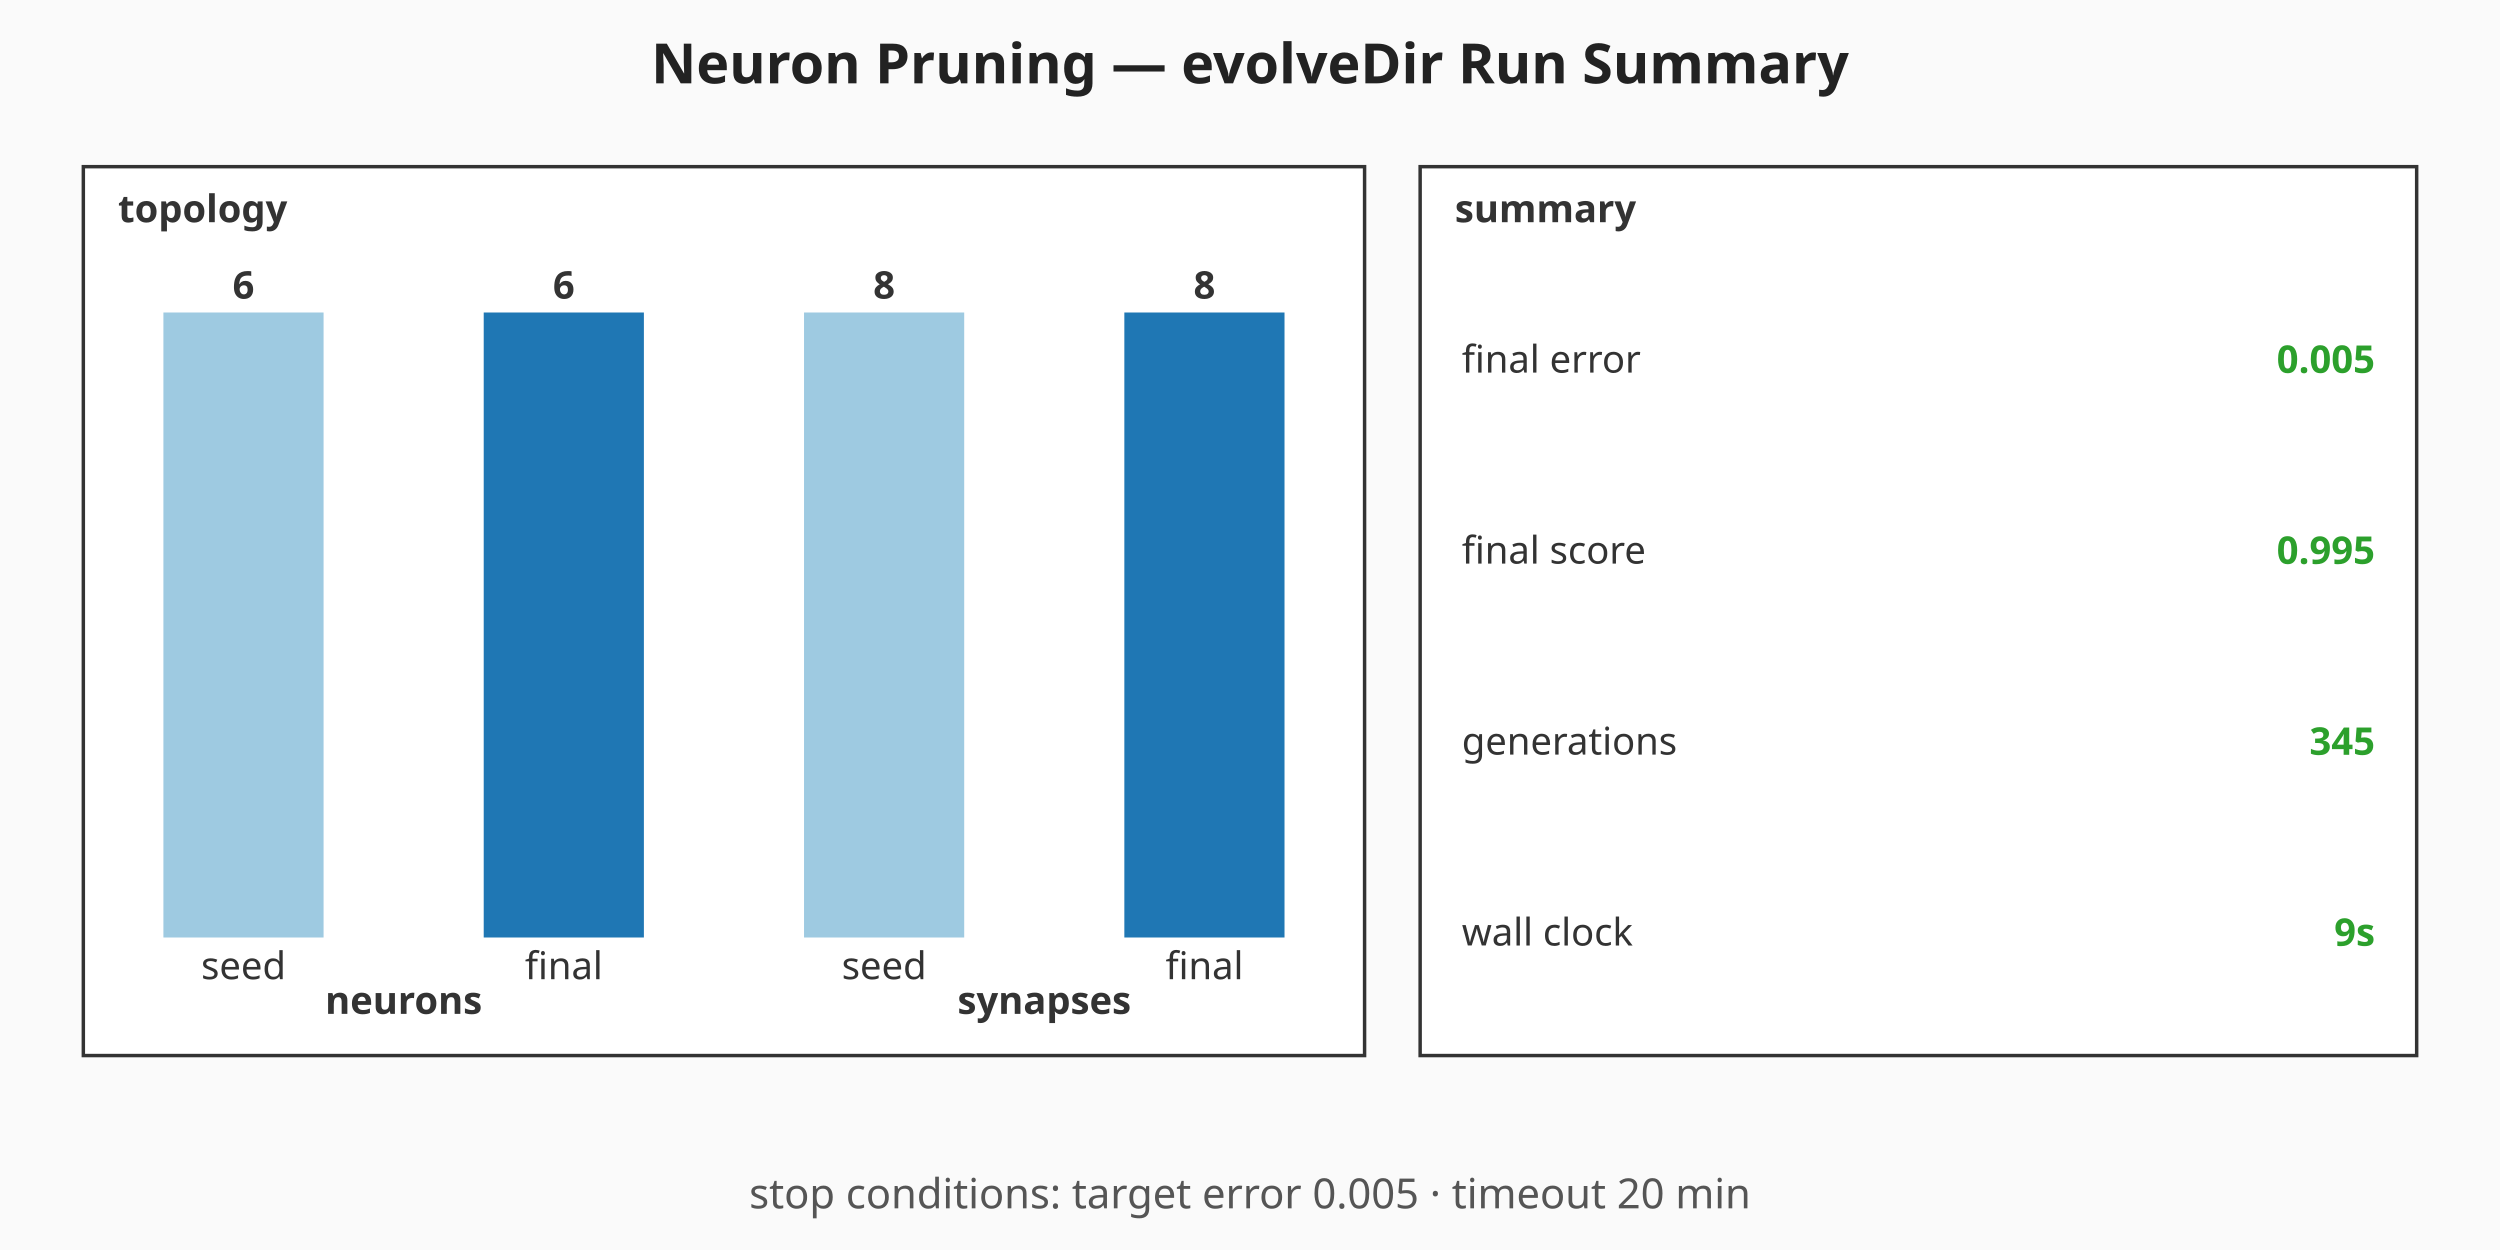
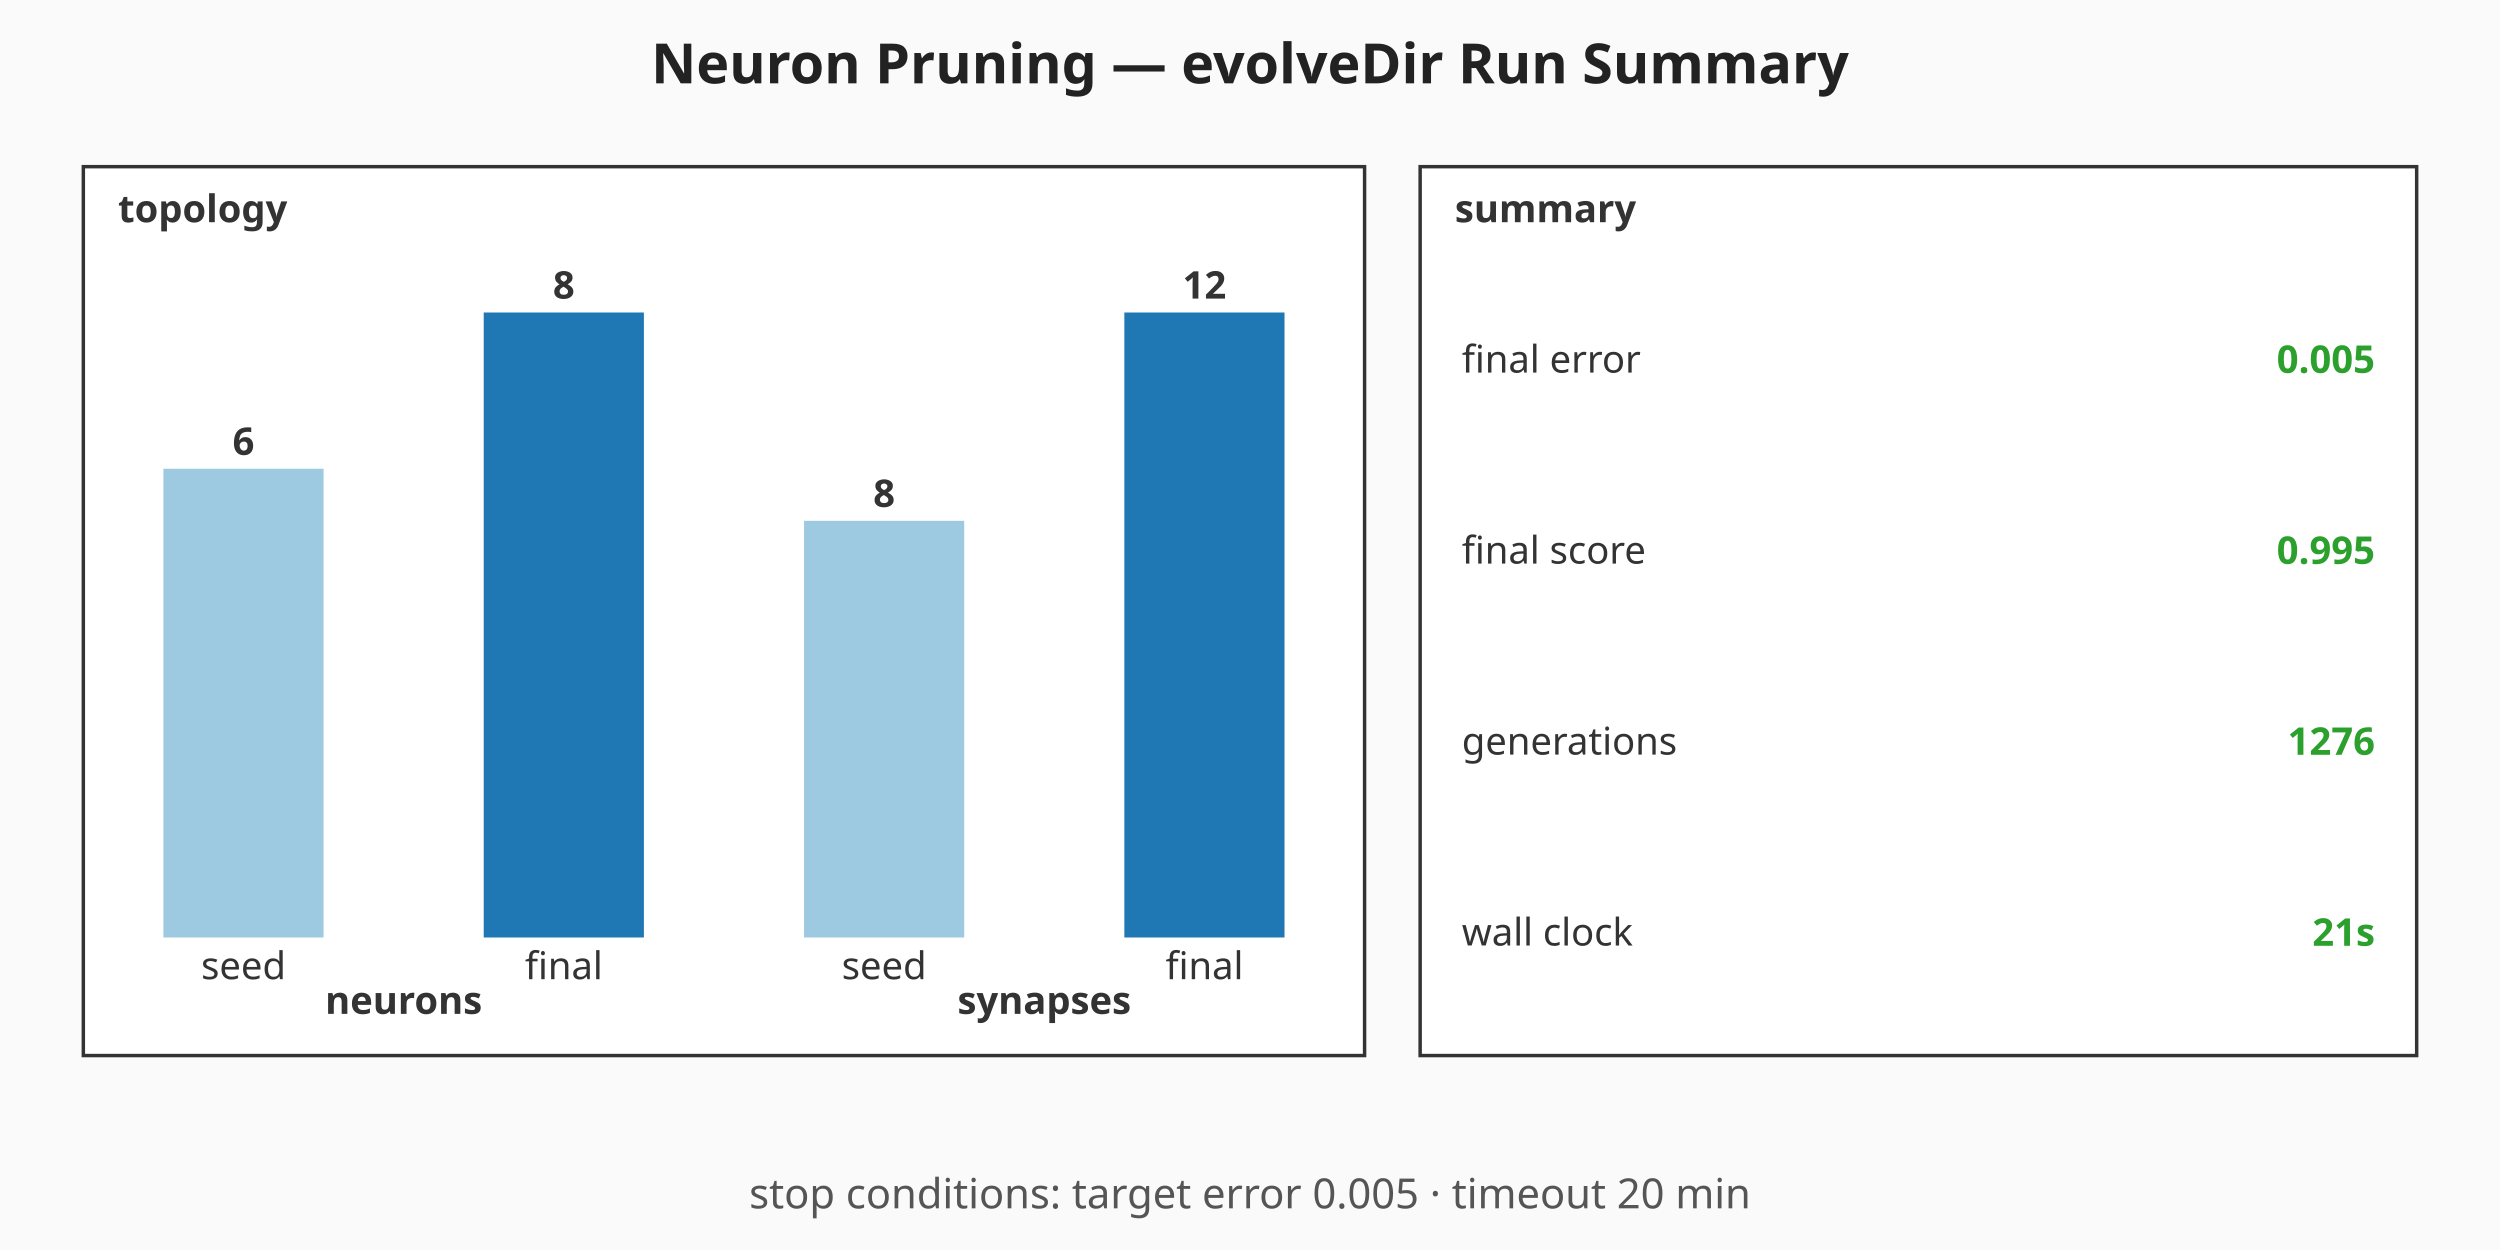
<svg xmlns="http://www.w3.org/2000/svg" viewBox="0 0 720 360" width="720" height="360" role="img" aria-label="Neuron Pruning — evolveDir Run Summary summary chart">
  <rect width="720" height="360" fill="#fafafa" />
  <text x="360" y="24" text-anchor="middle" font-family="sans-serif" font-size="16" font-weight="bold" fill="#222">Neuron Pruning — evolveDir Run Summary</text>
  <g class="topology" font-family="sans-serif" font-size="11" fill="#333">
    <rect x="24" y="48" width="369" height="256" fill="#ffffff" stroke="#333" stroke-width="1" />
    <text x="34" y="64" font-weight="bold">topology</text>
-     <rect class="topo-bar topo-bar-seed-neurons" x="47.06" y="90" width="46.13" height="180" fill="#9ecae1" />
-     <text x="70.13" y="86" text-anchor="middle" font-weight="bold">6</text>
+     <rect class="topo-bar topo-bar-seed-neurons" x="47.06" y="135" width="46.13" height="135" fill="#9ecae1" />
+     <text x="70.13" y="131" text-anchor="middle" font-weight="bold">6</text>
    <text x="70.13" y="282" text-anchor="middle">seed</text>
    <rect class="topo-bar topo-bar-final-neurons" x="139.31" y="90" width="46.13" height="180" fill="#1f77b4" />
-     <text x="162.38" y="86" text-anchor="middle" font-weight="bold">6</text>
+     <text x="162.38" y="86" text-anchor="middle" font-weight="bold">8</text>
    <text x="162.38" y="282" text-anchor="middle">final</text>
    <text x="116.25" y="292" text-anchor="middle" font-weight="bold">neurons</text>
-     <rect class="topo-bar topo-bar-seed-synapses" x="231.56" y="90" width="46.13" height="180" fill="#9ecae1" />
-     <text x="254.63" y="86" text-anchor="middle" font-weight="bold">8</text>
+     <rect class="topo-bar topo-bar-seed-synapses" x="231.56" y="150" width="46.13" height="120" fill="#9ecae1" />
+     <text x="254.63" y="146" text-anchor="middle" font-weight="bold">8</text>
    <text x="254.63" y="282" text-anchor="middle">seed</text>
    <rect class="topo-bar topo-bar-final-synapses" x="323.81" y="90" width="46.13" height="180" fill="#1f77b4" />
-     <text x="346.88" y="86" text-anchor="middle" font-weight="bold">8</text>
+     <text x="346.88" y="86" text-anchor="middle" font-weight="bold">12</text>
    <text x="346.88" y="282" text-anchor="middle">final</text>
    <text x="300.75" y="292" text-anchor="middle" font-weight="bold">synapses</text>
  </g>
  <g class="callouts" font-family="sans-serif" font-size="11" fill="#333">
    <rect x="409" y="48" width="287" height="256" fill="#ffffff" stroke="#333" stroke-width="1" />
    <text x="419" y="64" font-weight="bold">summary</text>
    <text class="callout-label" x="421" y="103.5" dominant-baseline="middle">final error</text>
    <text class="callout-value" x="684" y="103.5" text-anchor="end" dominant-baseline="middle" font-weight="bold" fill="#2ca02c">0.005</text>
    <text class="callout-label" x="421" y="158.5" dominant-baseline="middle">final score</text>
    <text class="callout-value" x="684" y="158.5" text-anchor="end" dominant-baseline="middle" font-weight="bold" fill="#2ca02c">0.995</text>
    <text class="callout-label" x="421" y="213.5" dominant-baseline="middle">generations</text>
-     <text class="callout-value" x="684" y="213.5" text-anchor="end" dominant-baseline="middle" font-weight="bold" fill="#2ca02c">345</text>
+     <text class="callout-value" x="684" y="213.5" text-anchor="end" dominant-baseline="middle" font-weight="bold" fill="#2ca02c">1276</text>
    <text class="callout-label" x="421" y="268.5" dominant-baseline="middle">wall clock</text>
-     <text class="callout-value" x="684" y="268.5" text-anchor="end" dominant-baseline="middle" font-weight="bold" fill="#2ca02c">9s</text>
+     <text class="callout-value" x="684" y="268.5" text-anchor="end" dominant-baseline="middle" font-weight="bold" fill="#2ca02c">21s</text>
  </g>
  <g class="caption" font-family="sans-serif" font-size="12" fill="#555">
    <text x="360" y="348" text-anchor="middle">stop conditions: target error 0.005 · timeout 20 min</text>
  </g>
</svg>
